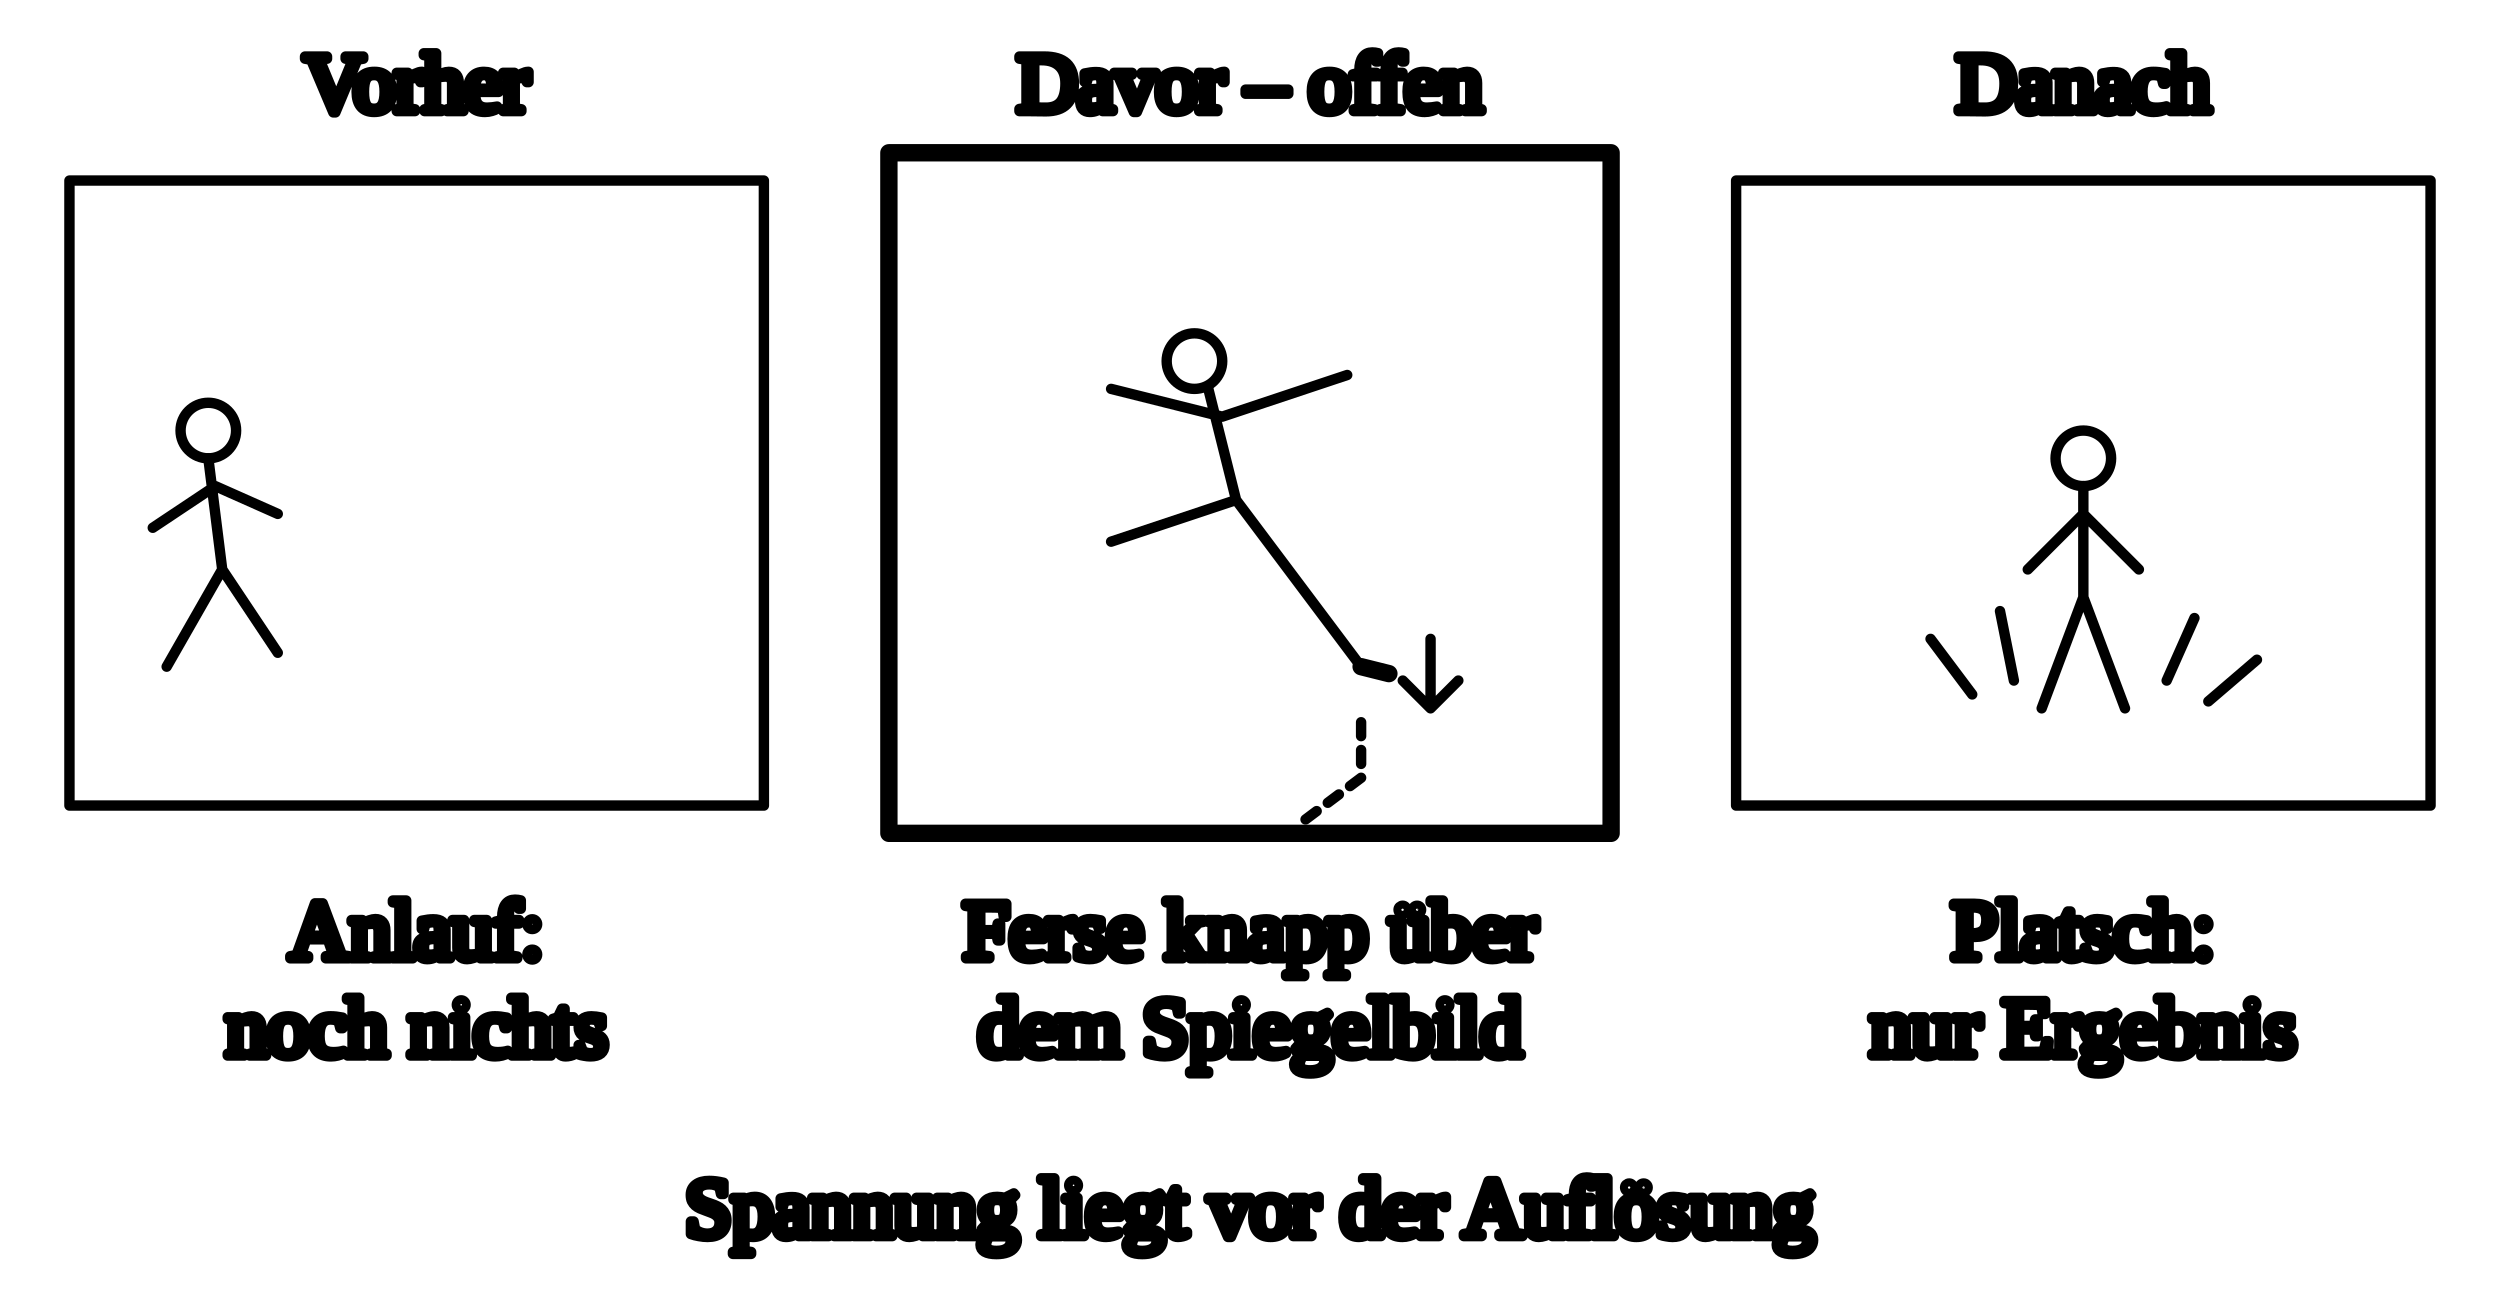
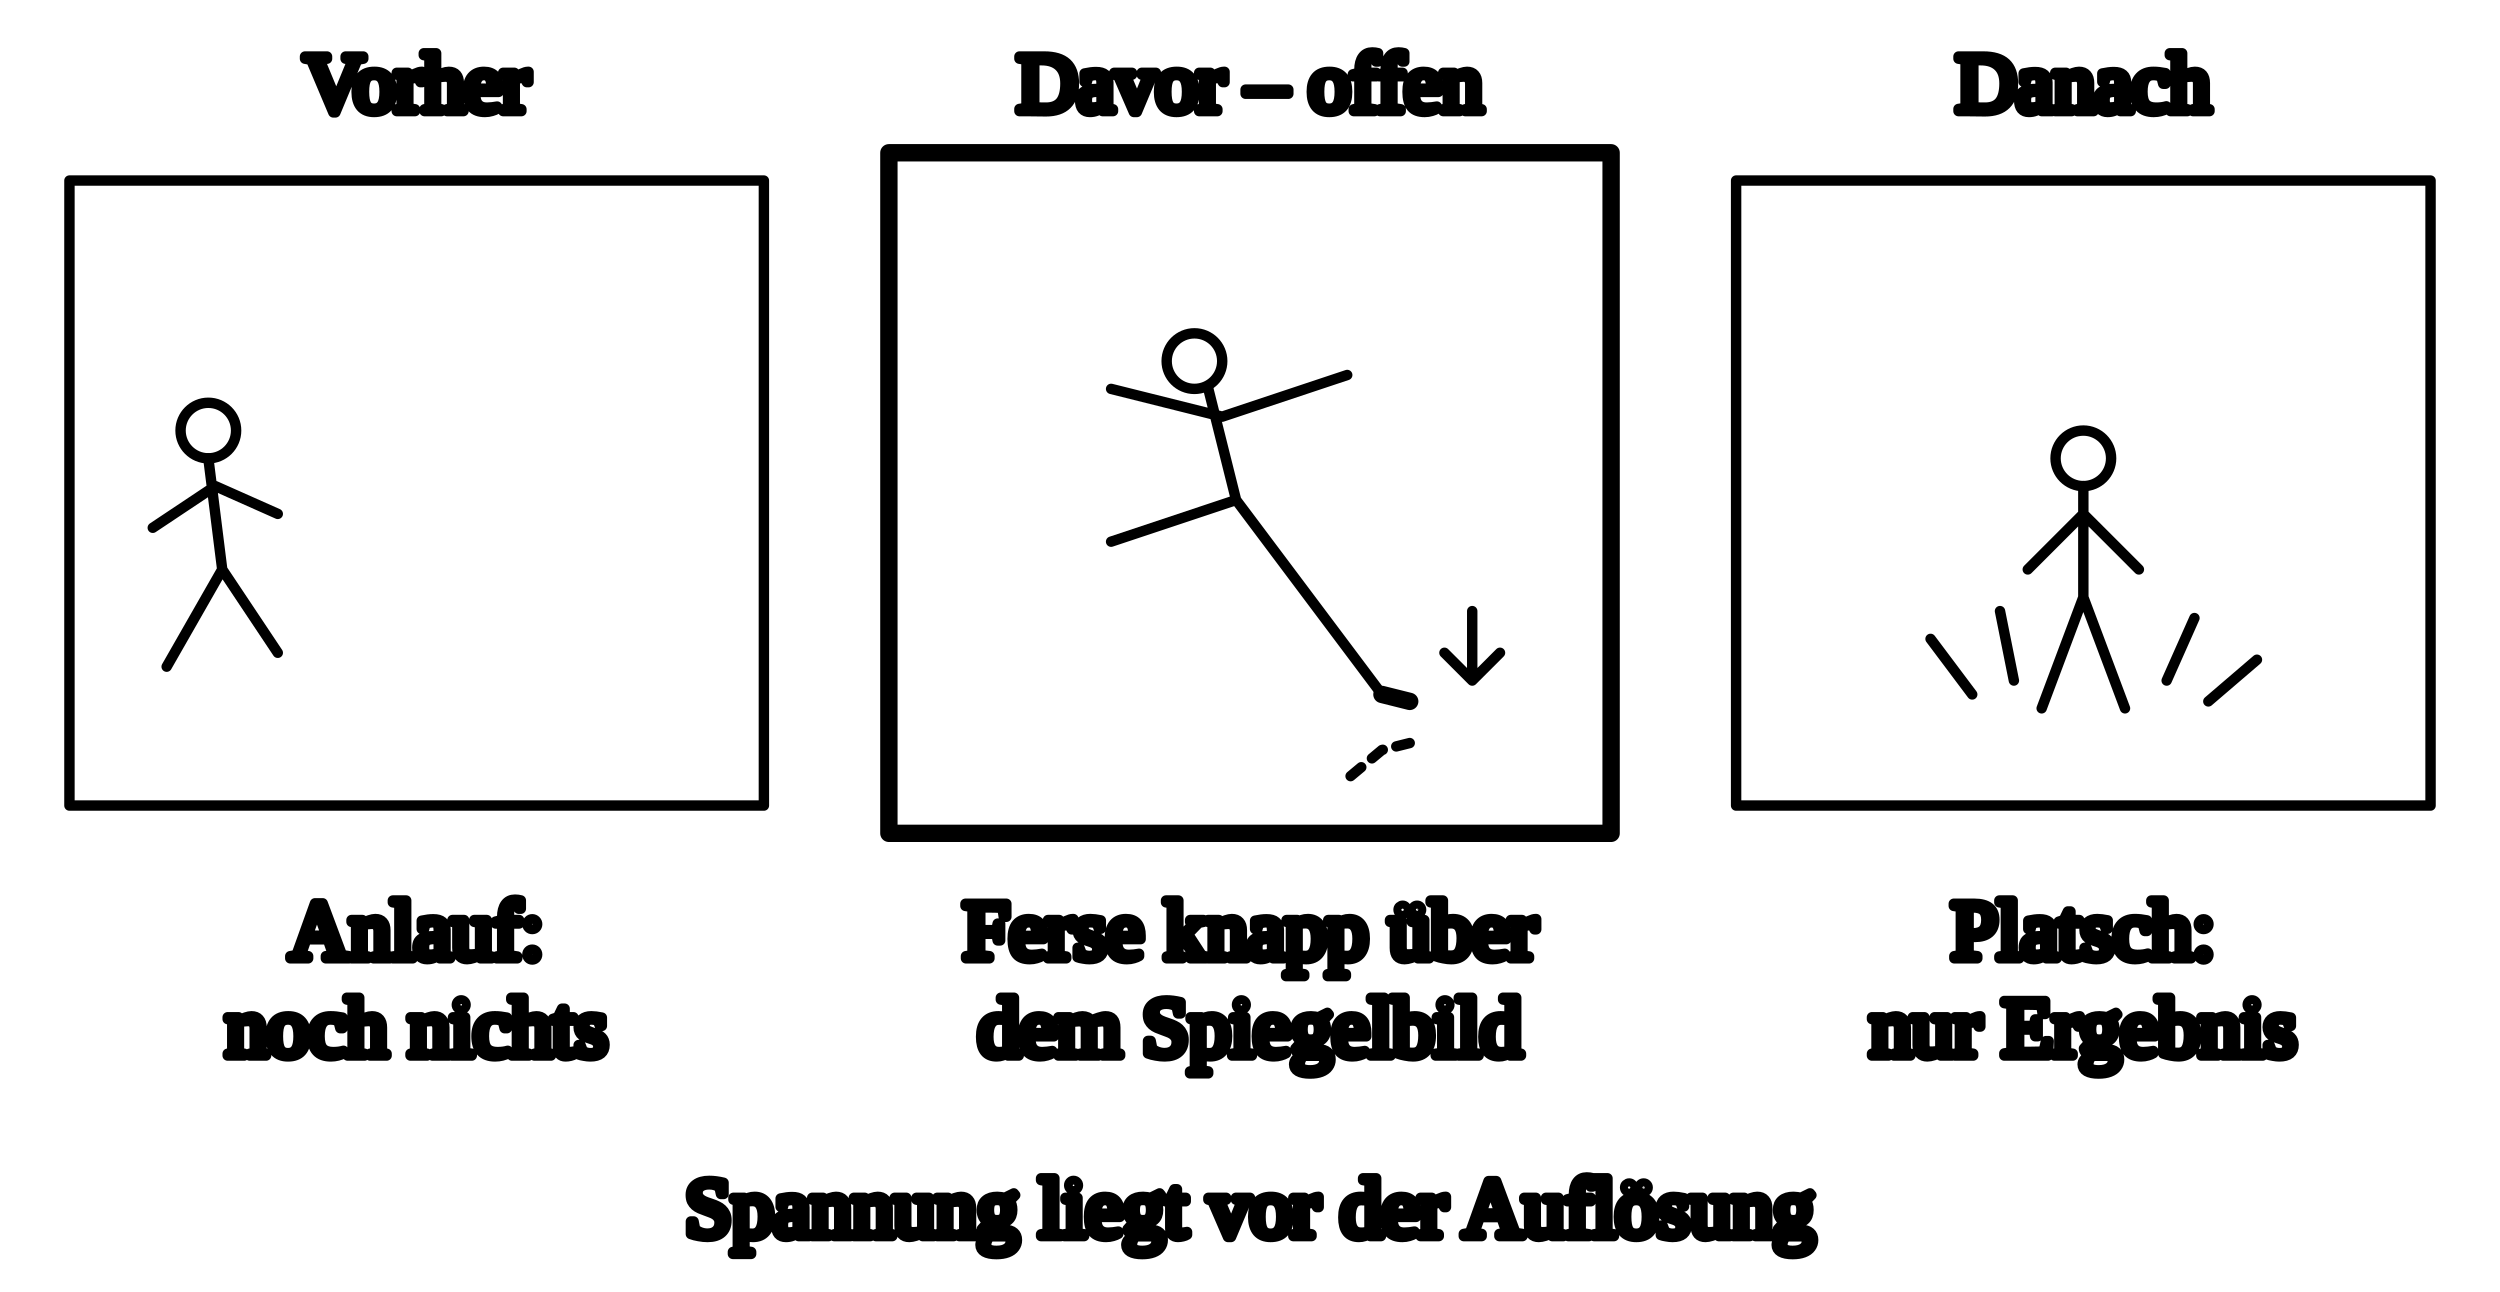
<svg xmlns="http://www.w3.org/2000/svg" viewBox="0 0 360 186" fill="none" stroke="currentColor" stroke-width="1.5" stroke-linecap="round" stroke-linejoin="round">
  <text x="60" y="16" text-anchor="middle" class="h">Vorher</text>
  <text x="180" y="16" text-anchor="middle" class="h">Davor – offen</text>
  <text x="300" y="16" text-anchor="middle" class="h">Danach</text>
  <rect x="10" y="26" width="100" height="90" />
  <rect x="128" y="22" width="104" height="98" class="a" stroke-width="2.5" />
  <rect x="250" y="26" width="100" height="90" />
  <ellipse cx="72" cy="104" rx="30" ry="6" class="f" stroke="none" />
-   <ellipse cx="184" cy="104" rx="30" ry="6" class="f" stroke="none" />
+   <ellipse cx="186" cy="106" rx="32" ry="8" class="f" stroke="none" />
  <ellipse cx="300" cy="104" rx="30" ry="6" class="f" stroke="none" />
  <circle cx="30" cy="62" r="4" />
  <path d="M30 66 L32 82 M32 82 L24 96 M32 82 L40 94 M31 70 L22 76 M31 70 L40 74" />
  <circle cx="172" cy="52" r="4" class="a" />
-   <path d="M174 56 L178 72 M178 72 L160 78 M178 72 L196 96 M176 60 L160 56 M176 60 L194 54" class="a" />
-   <path d="M196 96 l4 1" class="a" stroke-width="2.5" />
-   <path d="M196 104 L196 112 M196 112 l-8 6" class="m" stroke-dasharray="2 2" />
-   <path d="M206 92 v10 M202 98 l4 4 l4 -4" class="a" />
+   <path d="M174 56 L178 72 M178 72 L160 78 M178 72 L199 100 M176 60 L160 56 M176 60 L194 54" class="a" />
+   <path d="M199 100 l4 1" class="a" stroke-width="2.5" />
+   <path d="M203 107 l-4 1 L193 113" class="m" stroke-dasharray="2 2" />
+   <path d="M212 88 v10 M208 94 l4 4 l4 -4" class="a" />
  <circle cx="300" cy="66" r="4" />
  <path d="M300 70 L300 86 M300 86 L294 102 M300 86 L306 102 M300 74 L292 82 M300 74 L308 82" />
  <path d="M284 100 l-6 -8 M290 98 l-2 -10 M312 98 l4 -9 M318 101 l7 -6" class="m" />
  <text x="60" y="138" text-anchor="middle" class="m">Anlauf:</text>
  <text x="60" y="152" text-anchor="middle" class="m">noch nichts</text>
  <text x="180" y="138" text-anchor="middle" class="a">Ferse knapp über</text>
  <text x="180" y="152" text-anchor="middle" class="a">dem Spiegelbild</text>
  <text x="300" y="138" text-anchor="middle" class="m">Platsch:</text>
  <text x="300" y="152" text-anchor="middle" class="m">nur Ergebnis</text>
  <text x="180" y="178" text-anchor="middle" class="h">Spannung liegt vor der Auflösung</text>
</svg>
